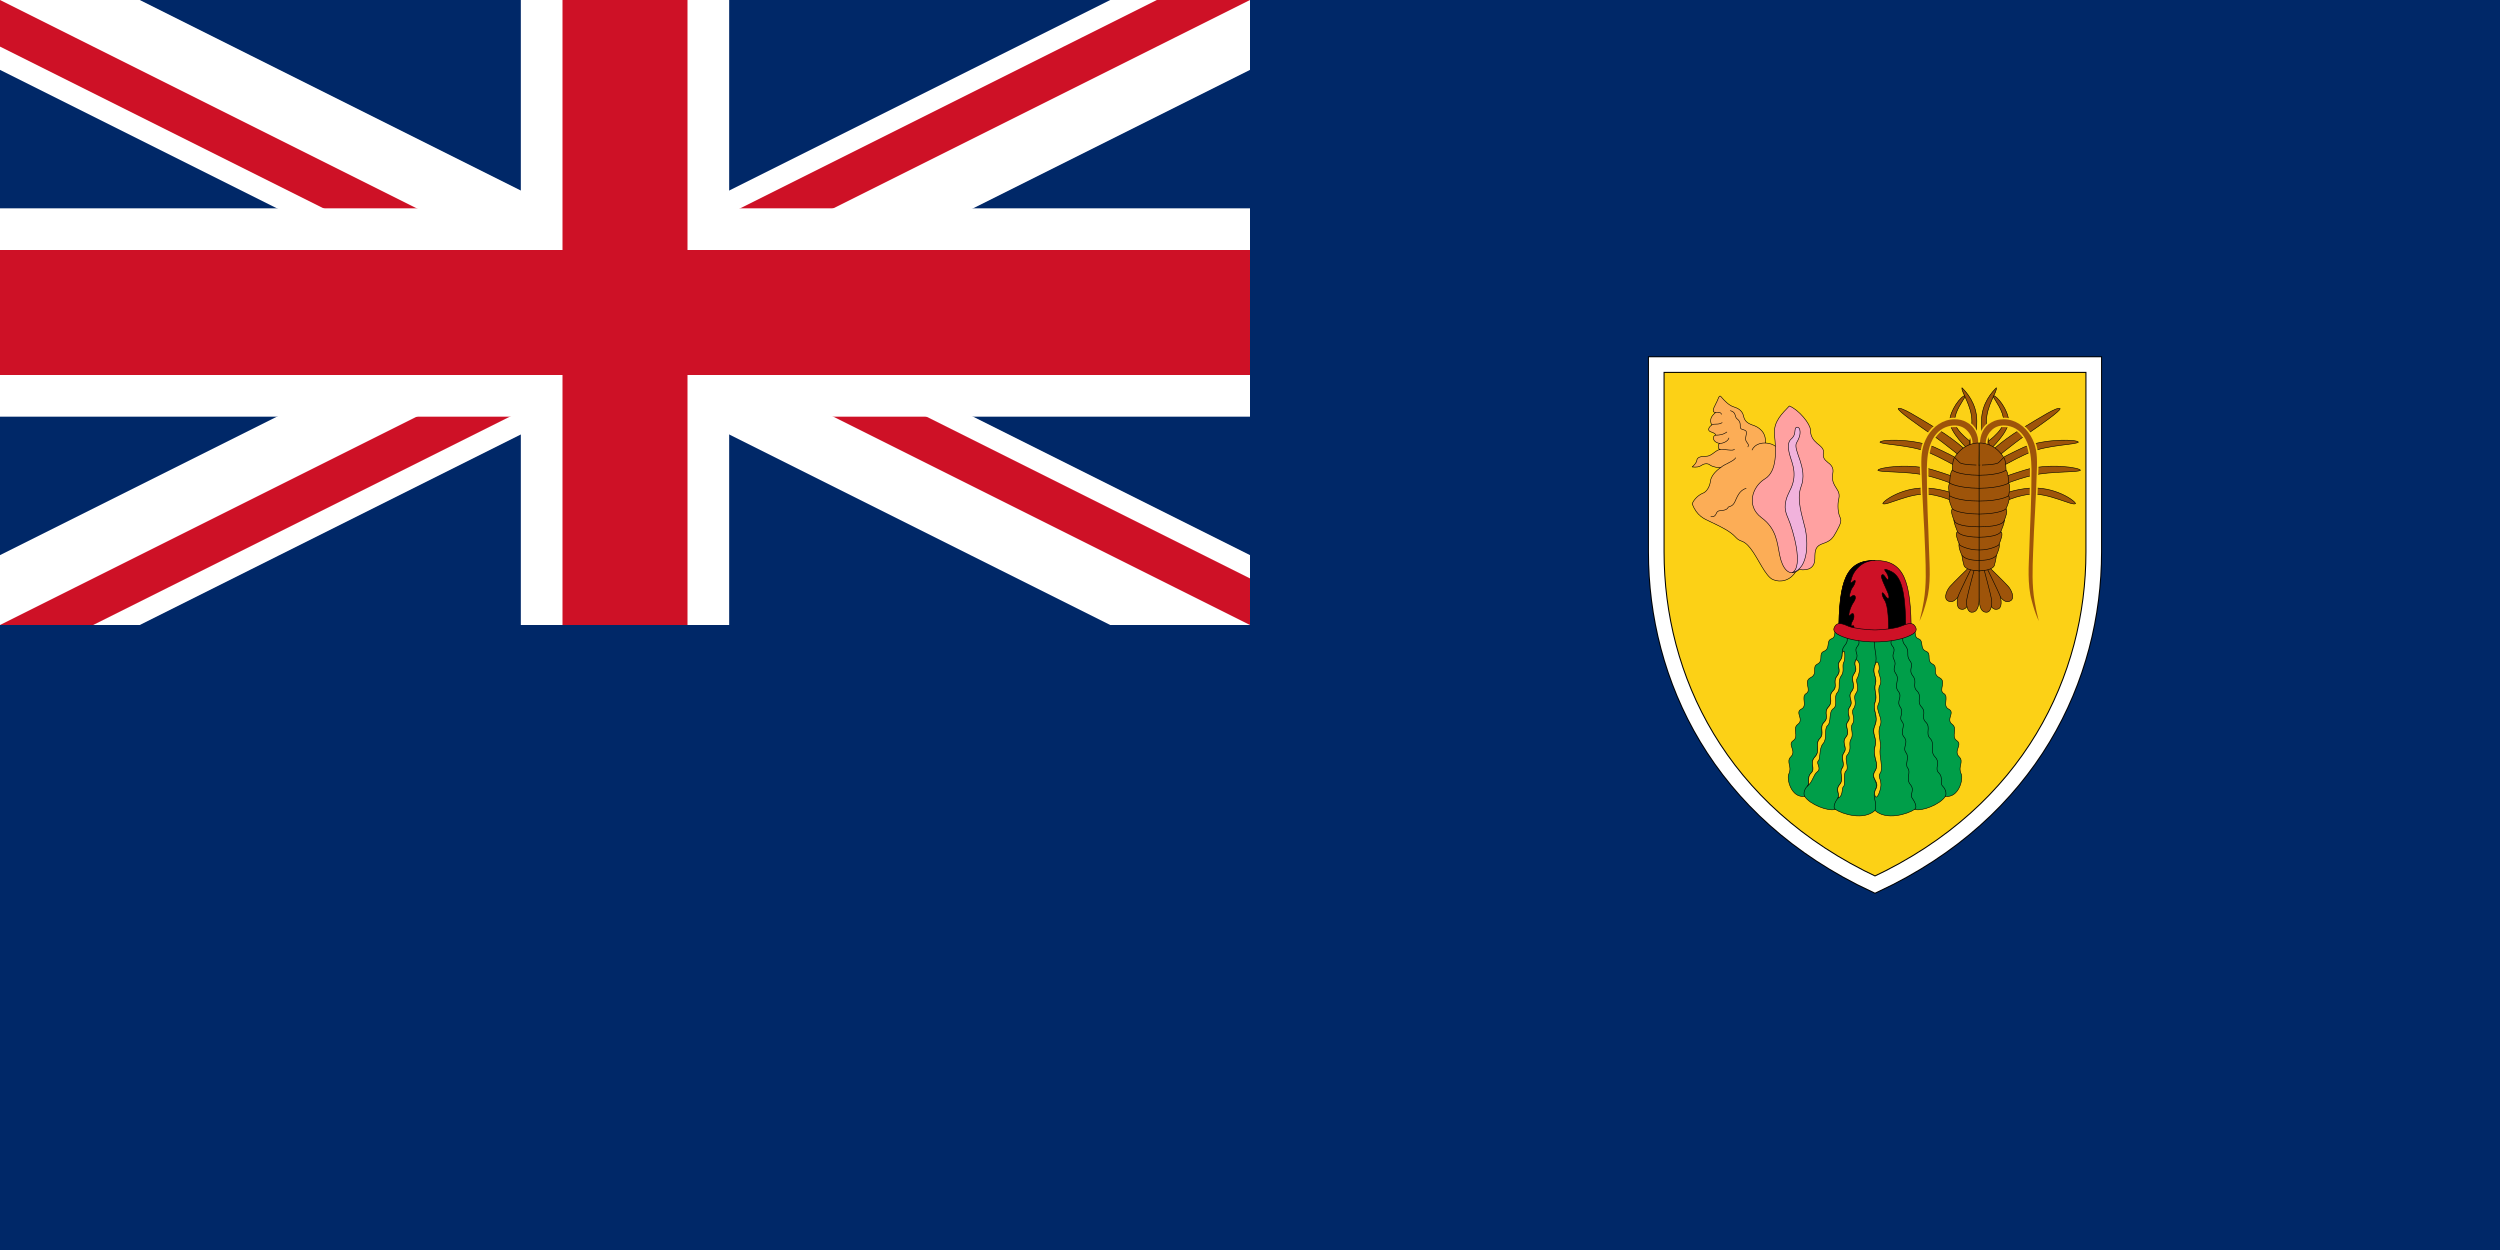
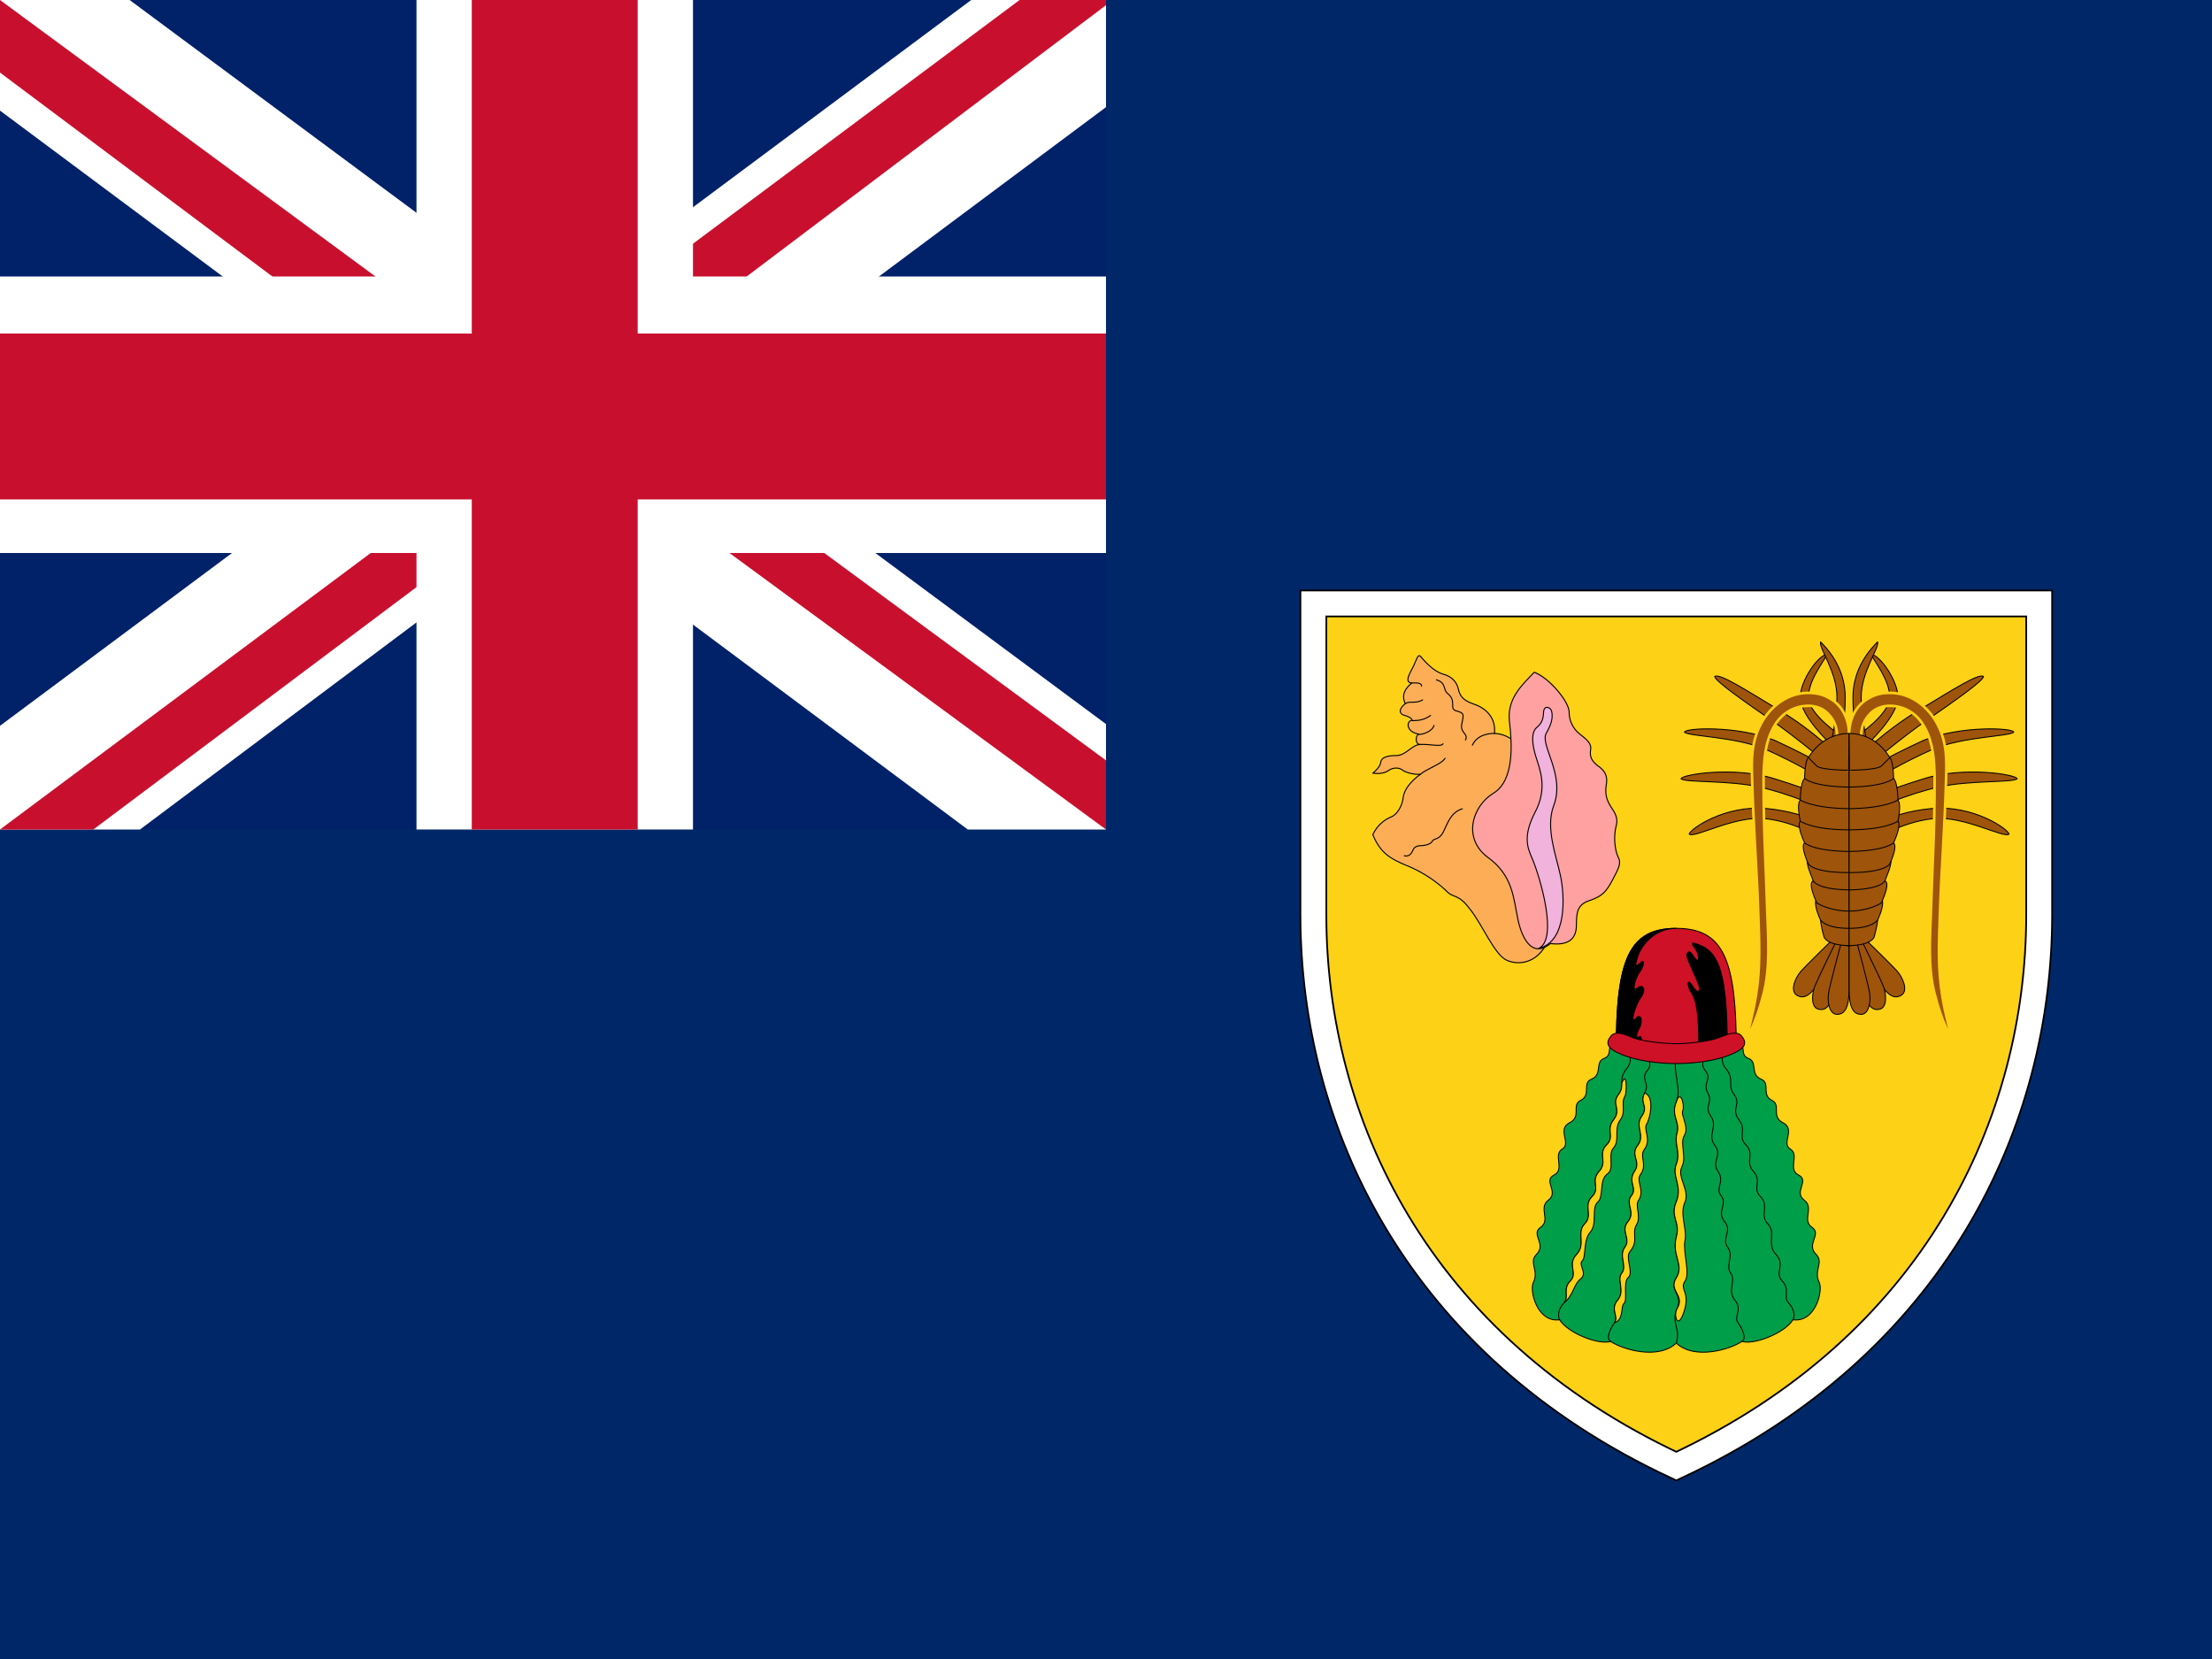
- <svg xmlns="http://www.w3.org/2000/svg" xmlns:xlink="http://www.w3.org/1999/xlink" width="1200" height="600" viewBox="0 0 9600 4800">
-   <defs>
-     <clipPath id="a">
-       <path d="M0 0v15h65v15h-5zm60 0H30v35H0v-5z" />
-     </clipPath>
-     <path id="b" d="M840-1000v720C840 200 600 717 0 997-600 717-840 200-840-280v-720z" />
-   </defs>
-   <g fill="#002868">
-     <path d="M0 0h4800A2683.282 2683.282 0 0 1 0 2400z" />
-     <g fill="none">
-       <path stroke="#fff" stroke-width="480" d="m0 0 4800 2400M0 2400 4800 0" />
-       <path stroke="#ce1126" stroke-width="4" clip-path="url(#a)" d="m0 0 60 30M0 30 60 0" transform="scale(80)" />
-       <path stroke="#fff" stroke-width="800" d="M2400-400v3200M-400 1200h5600" />
-       <path stroke="#ce1126" stroke-width="480" d="M2400 0v2800M0 1200h5200" />
-     </g>
-     <path d="M0 2400h4800V0h4800v4800H0" />
-   </g>
-   <g transform="translate(7200 2400)" fill="none" stroke="#000">
-     <use xlink:href="#b" fill="#fcd116" stroke-width="64" />
-     <use xlink:href="#b" stroke="#fff" stroke-width="56" />
-     <g stroke-width="2.2" stroke-linecap="round" stroke-linejoin="round">
-       <path fill="#fcad56" d="M-303-207c-22 37-59 45-88 33-30-12-57-82-87-120-29-37-37-21-57-43-19-21-49-37-96-59-26-12-53-23-71-69 7-19 26-35 41-41 15-5 27-27 29-46 2-18 18-38 40-53-10 2-31-2-41-9-9-8-24-6-33 1-9 6-20 8-36 6 6-5 17-16 18-26s13-15 36-15c22 0 37-26 55-26-13 0-10-22-3-23-32-6-28-32-15-32-1-4-5-8-20-13-14-5-7-18 4-26-10-20-1-35 15-48-22-1 2-32 8-49 6-16 9-18 16-8 8 9 26 30 47 36 20 6 32 17 36 34 4 18 12 27 34 35 23 7 54 26 50 69 18 1 31 6 42 15" />
-       <path fill="#ffa1a1" d="M-248-749c0 24 11 39 25 51 15 12 28 22 25 37-3 16 3 26 16 36 14 10 24 22 20 42s-1 32 7 47 22 27 16 51-3 56 5 72c7 15 0 27-14 54-14 26-22 36-51 46-30 9-32 27-32 58 0 32-21 48-60 42-40 33-65-6-75-55s-12-102-71-145c-58-44-35-118 14-148 49-29 43-115 37-168-5-53 30-83 57-112 36 14 81 69 81 92z" />
-       <path fill="#f1b2dc" d="M-333-408c-11-26-23-52 6-108 30-57 11-100 2-129-9-28-11-54 0-66 12-11 17-18 18-37 1-18 16-12 18-3s4 24-12 51c-16 28 45 96 17 169-19 51 6 116 16 161s16 153-50 169c45-22 3-165-15-207z" />
-       <path d="M-630-416c11 2 17-4 20-11s5-11 15-12c10 0 26-3 30-11 3-8 15-1 26-21 10-21 17-45 44-54m74-174c-10 0-39 1-51 27m-83-151c24 7 14 23 26 32 22 17 2 35 20 40s17 8 13 28c-6 23 16 24 8 39m-104 79c14-13 49-23 57-37m-58-32c21-1 49 7 53-1m-56-22c10 0 31-7 35-21m-50-11c12 0 27-1 42-12m-58-27c9-7 25 1 40-9m-25-39c7 0 22-2 22 7" />
-       <g transform="translate(400 -400)" fill="#9e540a">
-         <g id="d">
+ <svg xmlns="http://www.w3.org/2000/svg" xmlns:xlink="http://www.w3.org/1999/xlink" id="flag-icons-tc" viewBox="0 0 640 480">
+   <path fill="#002868" d="M640 480V0H0v480z" />
+   <g fill="none" stroke="#000">
+     <path fill="#fcd116" stroke-width="8" d="M590 174.6v90c0 60-30 124.6-105 159.6-75-35-105-99.6-105-159.6v-90z" />
+     <path stroke="#fff" stroke-width="7" d="M590 174.6v90c0 60-30 124.6-105 159.6-75-35-105-99.6-105-159.6v-90z" />
+     <g stroke-linecap="round" stroke-linejoin="round" stroke-width="2.2">
+       <path fill="#fcad56" stroke-width=".3" d="M447.1 273.7c-2.7 4.7-7.4 5.7-11 4.2-3.7-1.5-7.1-10.3-10.9-15-3.6-4.7-4.6-2.7-7-5.4a38 38 0 0 0-12-7.4c-3.3-1.5-6.7-2.9-9-8.6a10 10 0 0 1 5.2-5.1c1.9-.7 3.4-3.4 3.6-5.8.3-2.2 2.3-4.7 5-6.6-1.3.2-3.9-.3-5.1-1.1-1.1-1-3-.8-4.1 0q-1.7 1.2-4.6.8c.8-.6 2.2-2 2.3-3.2s1.6-1.9 4.5-1.9c2.8 0 4.6-3.2 6.9-3.2-1.6 0-1.3-2.8-.4-3-4-.7-3.5-4-1.9-4-.1-.4-.6-1-2.5-1.5-1.7-.7-.9-2.3.5-3.3-1.2-2.5-.1-4.4 1.9-6-2.8-.1.3-4 1-6.1.8-2 1.1-2.3 2-1 1 1.1 3.3 3.7 5.9 4.5q3.7 1 4.5 4.2c.5 2.3 1.5 3.4 4.2 4.4 2.9.9 6.8 3.3 6.3 8.6a9 9 0 0 1 5.2 1.9" />
+       <path fill="#ffa1a1" stroke-width=".3" d="M454 206a8 8 0 0 0 3.1 6.4c1.9 1.5 3.5 2.7 3.1 4.6-.3 2 .4 3.2 2 4.5 1.8 1.2 3 2.7 2.6 5.2s-.2 4 .8 5.9 2.8 3.4 2 6.4-.4 7 .6 9c1 1.9 0 3.4-1.7 6.7-1.8 3.3-2.8 4.5-6.4 5.8-3.7 1.1-4 3.4-4 7.2q0 6.2-7.5 5.3c-5 4.1-8.1-.8-9.4-6.9s-1.4-12.8-8.8-18.1c-7.3-5.5-4.4-14.8 1.7-18.5s5.4-14.4 4.6-21c-.6-6.6 3.8-10.4 7.2-14 4.5 1.7 10.1 8.6 10.1 11.5" />
+       <path fill="#f1b2dc" stroke-width=".3" d="M443.4 248.6c-1.4-3.2-2.9-6.5.7-13.5 3.8-7.1 1.4-12.5.3-16.1-1.1-3.5-1.4-6.8 0-8.3 1.5-1.3 2.1-2.2 2.2-4.6.1-2.2 2-1.5 2.3-.4s.5 3-1.5 6.4 5.6 12 2.1 21.1c-2.4 6.4.8 14.5 2 20.2s2 19-6.3 21c5.7-2.7.4-20.5-1.8-25.8" />
+       <path stroke-width=".3" d="M406.3 247.6c1.3.3 2-.5 2.4-1.4s.7-1.3 2-1.5c1.2 0 3.2-.3 3.7-1.3s1.9-.2 3.2-2.7c1.3-2.6 2.1-5.6 5.5-6.7m9.3-21.8c-1.3 0-4.9.2-6.4 3.4m-10.4-18.9c3 .9 1.8 2.9 3.3 4 2.7 2.2.2 4.4 2.5 5s2.1 1 1.6 3.5c-.8 2.9 2 3 1 4.9m-13 9.9c1.8-1.6 6.1-2.9 7.1-4.6m-7.2-4c2.6-.2 6.1.8 6.6-.2m-7-2.7c1.3 0 3.9-.9 4.4-2.6m-6.3-1.4c1.5 0 3.4-.1 5.3-1.5m-7.3-3.4c1.1-.9 3.1.1 5-1.1m-3.1-4.9c.9 0 2.8-.2 2.8.9" />
+       <g fill="#9e540a" transform="translate(535 249.6)scale(.125)">
+         <g id="tc-b">
          <path d="M-55-233s-70-59-128-99-128-89-128-99c11-8 70 30 151 79 82 50 128 99 128 99zm-5 40s-68-41-135-70c-70-29-175-29-186-39 0-10 122-16 209 19 89 41 135 70 135 70zm-1 68s-74-34-146-50c-70-16-170-10-182-19 0-10 124-30 217 0 94 29 134 49 134 49zm-4 69s-56-38-130-46c-70-7-163 46-175 36 0-10 81-69 182-59 99 10 146 49 146 49zm23-218s-71-65-71-109c0-39 43-99 62-99-10 20-43 60-43 99 0 40 75 89 75 89z" />
          <path d="M-42-274s14-65 14-109c0-59-42-113-38-128 15 15 57 59 57 128 0 60-10 89-10 89z" />
          <g stroke="none">
-             <use xlink:href="#c" stroke="#fcd116" stroke-width="12" />
-             <path id="c" d="M-25-295c0-19-7-36-19-49-16-19-40-25-65-21-30 5-54 23-69 51-20 37-22 77-23 116 0 135 5 190 9 323 1 39 8 119-10 182-7 27-15 52-27 78 8-33 12-50 16-75 11-65 8-126 6-186-4-123-11-186-15-335-1-45 3-79 24-115 22-37 60-64 103-64 18 0 33 3 48 12 30 16 44 49 44 82z" />
+             <use xlink:href="#tc-a" width="100%" height="100%" stroke="#fcd116" stroke-width="12" />
+             <path id="tc-a" d="M-25-295c0-19-7-36-19-49-16-19-40-25-65-21-30 5-54 23-69 51-20 37-22 77-23 116 0 135 5 190 9 323 1 39 8 119-10 182-7 27-15 52-27 78 8-33 12-50 16-75 11-65 8-126 6-186-4-123-11-186-15-335-1-45 3-79 24-115 22-37 60-64 103-64 18 0 33 3 48 12 30 16 44 49 44 82z" />
          </g>
          <path d="M-19 187s-28 50-49 86-38 44-54 33c-15-11-2-40 10-54s79-79 79-79z" />
          <path d="M-12 191s-11 57-20 98c-8 41-22 55-39 50-18-4-15-37-8-54s49-103 49-103z" />
          <path d="M0 193v100c0 42-10 59-29 58-18-1-22-33-18-52 3-18 28-111 28-111z" />
        </g>
-         <use transform="scale(-1 1)" xlink:href="#d" />
-         <g id="e">
+         <use xlink:href="#tc-b" width="100%" height="100%" transform="scale(-1 1)" />
+         <g id="tc-c">
          <path d="M0 192c-53-1-58-20-58-20s-7-24-8-39c-1-2-15-32-11-45-5-12-17-41-6-46-5-14-13-30-14-45-4-11-14-35-6-43 0 0-19-40-10-50 0 0-9-39 0-49 0 0 0-40 10-50 0 0 0-39 9-49 0 2 28-55 94-55l-1 85h1z" />
          <path fill="none" d="M0-26c-85-1-103-20-103-20M0-76c-85 0-113-20-113-20M0-125c-85-1-113-20-113-20M0-175c-85-1-103-20-103-20m102-19c1 0-64 0-74-10l-19-19M0 152c-25 0-53-4-66-19m66-21c-47 0-75-19-75-19s-1-2-2-5M0 63c-62-1-79-14-83-21M0 23C-85 23-94 3-94 3l-3-6" />
        </g>
-         <use transform="scale(-1 1)" xlink:href="#e" />
+         <use xlink:href="#tc-c" width="100%" height="100%" transform="scale(-1 1)" />
      </g>
-       <g id="f">
-         <path fill="#009e49" d="M0 712c-43 40-126 14-152-4-27 9-99-19-118-50-52 7-70-67-61-86 14-28-11-46 7-65 25-24-14-47 10-63 24-17-6-45 18-63 25-19-13-45 13-58s-3-47 19-60-13-46 17-61c29-15 3-41 26-52 25-13 2-40 25-49 26-11 7-40 29-48 19-7 7-25 19-41H0" />
-         <path d="M-99 18c-20 20 4 35-16 59-21 25-2 38-19 60s8 33-11 58c-19 24 4 39-17 59-20 21 4 39-17 61-20 23 4 38-16 58-21 21 3 43-17 63-20 21 4 47-19 71-22 24 4 43-14 61-19 19-2 38-15 51s-15 31-10 39M-60 25c-18 25 10 36-7 56-17 21 7 28-6 52s10 30-7 54 9 43-9 67c-19 24 9 37-8 61-16 25 8 38-7 56-15 19 11 37-8 60-18 22 8 39-7 59-15 21 6 43-7 60-13 16 9 41-10 63-18 22 4 37-7 52s-20 37-9 43" />
+       <g transform="translate(485 299.6)scale(.125)">
+         <g id="tc-d">
+           <path fill="#009e49" d="M0 712c-43 40-126 14-152-4-27 9-99-19-118-50-52 7-70-67-61-86 14-28-11-46 7-65 25-24-14-47 10-63 24-17-6-45 18-63 25-19-13-45 13-58s-3-47 19-60-13-46 17-61c29-15 3-41 26-52 25-13 2-40 25-49 26-11 7-40 29-48 19-7 7-25 19-41H0" />
+           <path d="M-99 18c-20 20 4 35-16 59-21 25-2 38-19 60s8 33-11 58c-19 24 4 39-17 59-20 21 4 39-17 61-20 23 4 38-16 58-21 21 3 43-17 63-20 21 4 47-19 71-22 24 4 43-14 61-19 19-2 38-15 51s-15 31-10 39M-60 25c-18 25 10 36-7 56-17 21 7 28-6 52s10 30-7 54 9 43-9 67c-19 24 9 37-8 61-16 25 8 38-7 56-15 19 11 37-8 60-18 22 8 39-7 59-15 21 6 43-7 60-13 16 9 41-10 63-18 22 4 37-7 52s-20 37-9 43" />
+         </g>
+         <use xlink:href="#tc-d" width="100%" height="100%" transform="scale(-1 1)" />
+         <path stroke="#009e49" d="M0 712V12" />
+         <path d="M0 48c-9 39 13 73 0 106-13 32 9 45 2 71-8 26 9 45-2 73s15 50 0 87c-15 36 10 45 0 82-11 42 19 64 0 94s17 37 2 71c-15 33 9 46-2 80" />
+         <path fill="#fcd116" d="M15 174c-5 11 15 37 4 57-12 19 6 49-6 73s19 54 7 82c-13 28 6 63 0 89-5 26 13 76 0 94-13 19 13 24-2 70s-25 7-16-7c19-31-21-41-2-71s-11-52 0-94c10-37-15-46 0-82 15-37-11-59 0-87s-6-47 2-73c7-26-15-39-2-71 10-32 20 9 15 20m-84 32c-7 12 12 35-5 58-12 16 8 35-9 58-11 16 11 36-4 59-10 13 7 38-5 57-12 20 6 36-15 62-12 14 9 49-4 60s-1 54-10 60c-8 7 0 38-22 45 11-15-11-30 7-52 19-22-3-47 10-63 13-17-8-39 7-60 15-20-11-37 7-59 19-23-7-41 8-60 15-18-9-31 7-56 17-24-11-37 8-61 18-24-8-43 9-67s-6-30 7-54c24 9 12 61 4 73m-50-65c-10 16 4 35-11 55-15 21 0 47-15 64-15 16 4 48-15 61s-7 52-22 65 0 50-17 69-9 58-19 67c-9 9 13 28-3 41-17 13-17 39-39 56 13-13-4-32 15-51 18-18-8-37 14-61 23-24-1-50 19-71 20-20-4-42 17-63 20-20-4-35 16-58 21-22-3-40 17-61 21-20-2-35 17-59 19-25-6-36 11-58 8-10 8-19 8-27 12-31 12 23 7 31" />
+         <path fill="#ce1126" d="M-139 35c0-210 29-283 139-283s139 73 139 283z" />
+         <path fill="#000001" d="M-139 35c0-210 29-283 139-283-50 0-81 39-89 65-9 26-4 24 7 14s6 12-4 24c-9 12-18 47-5 36 13-12 23 1 9 21-14 19-26 65-12 49s17 10 8 23c-8 13-7 25 0 19 8-6 7 21 0 32zm191-4C52 0 53-73 36-97c-12-19-12-39 2-17s21 11 11-11c-12-28-28-59-24-65 5-7 8-4 18 11s12-7 1-22c-11-14-10-17 13-7 41 17 61 66 61 231z" />
+         <path fill="#ce1126" d="M0 65c-44 0-92-7-124-20-38-15-40-28-27-44 10-12 30-5 50 4 19 8 73 14 101 14s82-6 101-15c20-8 40-15 50-3 13 16 11 29-27 44C92 58 44 65 0 65" />
      </g>
-       <use transform="scale(-1 1)" xlink:href="#f" />
-       <path stroke="#009e49" d="M0 712V12" />
-       <path d="M0 48c-9 39 13 73 0 106-13 32 9 45 2 71-8 26 9 45-2 73s15 50 0 87c-15 36 10 45 0 82-11 42 19 64 0 94s17 37 2 71c-15 33 9 46-2 80" />
-       <path fill="#fcd116" d="M15 174c-5 11 15 37 4 57-12 19 6 49-6 73s19 54 7 82c-13 28 6 63 0 89-5 26 13 76 0 94-13 19 13 24-2 70s-25 7-16-7c19-31-21-41-2-71s-11-52 0-94c10-37-15-46 0-82 15-37-11-59 0-87s-6-47 2-73c7-26-15-39-2-71 10-32 20 9 15 20zm-84 32c-7 12 12 35-5 58-12 16 8 35-9 58-11 16 11 36-4 59-10 13 7 38-5 57-12 20 6 36-15 62-12 14 9 49-4 60s-1 54-10 60c-8 7 0 38-22 45 11-15-11-30 7-52 19-22-3-47 10-63 13-17-8-39 7-60 15-20-11-37 7-59 19-23-7-41 8-60 15-18-9-31 7-56 17-24-11-37 8-61 18-24-8-43 9-67s-6-30 7-54c24 9 12 61 4 73zm-50-65c-10 16 4 35-11 55-15 21 0 47-15 64-15 16 4 48-15 61s-7 52-22 65 0 50-17 69-9 58-19 67c-9 9 13 28-3 41-17 13-17 39-39 56 13-13-4-32 15-51 18-18-8-37 14-61 23-24-1-50 19-71 20-20-4-42 17-63 20-20-4-35 16-58 21-22-3-40 17-61 21-20-2-35 17-59 19-25-6-36 11-58 8-10 8-19 8-27 12-31 12 23 7 31z" />
-       <path fill="#ce1126" d="M-139 35c0-210 29-283 139-283s139 73 139 283z" />
-       <path fill="#000" d="M-139 35c0-210 29-283 139-283-50 0-81 39-89 65-9 26-4 24 7 14s6 12-4 24c-9 12-18 47-5 36 13-12 23 1 9 21-14 19-26 65-12 49s17 10 8 23c-8 13-7 25 0 19 8-6 7 21 0 32zm191-4C52 0 53-73 36-97c-12-19-12-39 2-17s21 11 11-11c-12-28-28-59-24-65 5-7 8-4 18 11s12-7 1-22c-11-14-10-17 13-7 41 17 61 66 61 231z" />
-       <path fill="#ce1126" d="M0 65c-44 0-92-7-124-20-38-15-40-28-27-44 10-12 30-5 50 4 19 8 73 14 101 14s82-6 101-15c20-8 40-15 50-3 13 16 11 29-27 44C92 58 44 65 0 65z" />
    </g>
  </g>
+   <path fill="#012169" d="M0 0h320v240H0Z" />
+   <path fill="#fff" d="m37.5 0 122 90.5L281 0h39v31l-120 89.5 120 89V240h-40l-120-89.5L40.5 240H0v-30l119.5-89L0 32V0Z" />
+   <path fill="#c8102e" d="M212 140.5 320 220v20l-135.5-99.5Zm-92 10 3 17.5-96 72H0ZM320 0v1.5l-124.5 94 1-22L295 0ZM0 0l119.5 88h-30L0 21Z" />
+   <path fill="#fff" d="M120.5 0v240h80V0ZM0 80v80h320V80Z" />
+   <path fill="#c8102e" d="M0 96.5v48h320v-48zM136.5 0v240h48V0Z" />
</svg>
